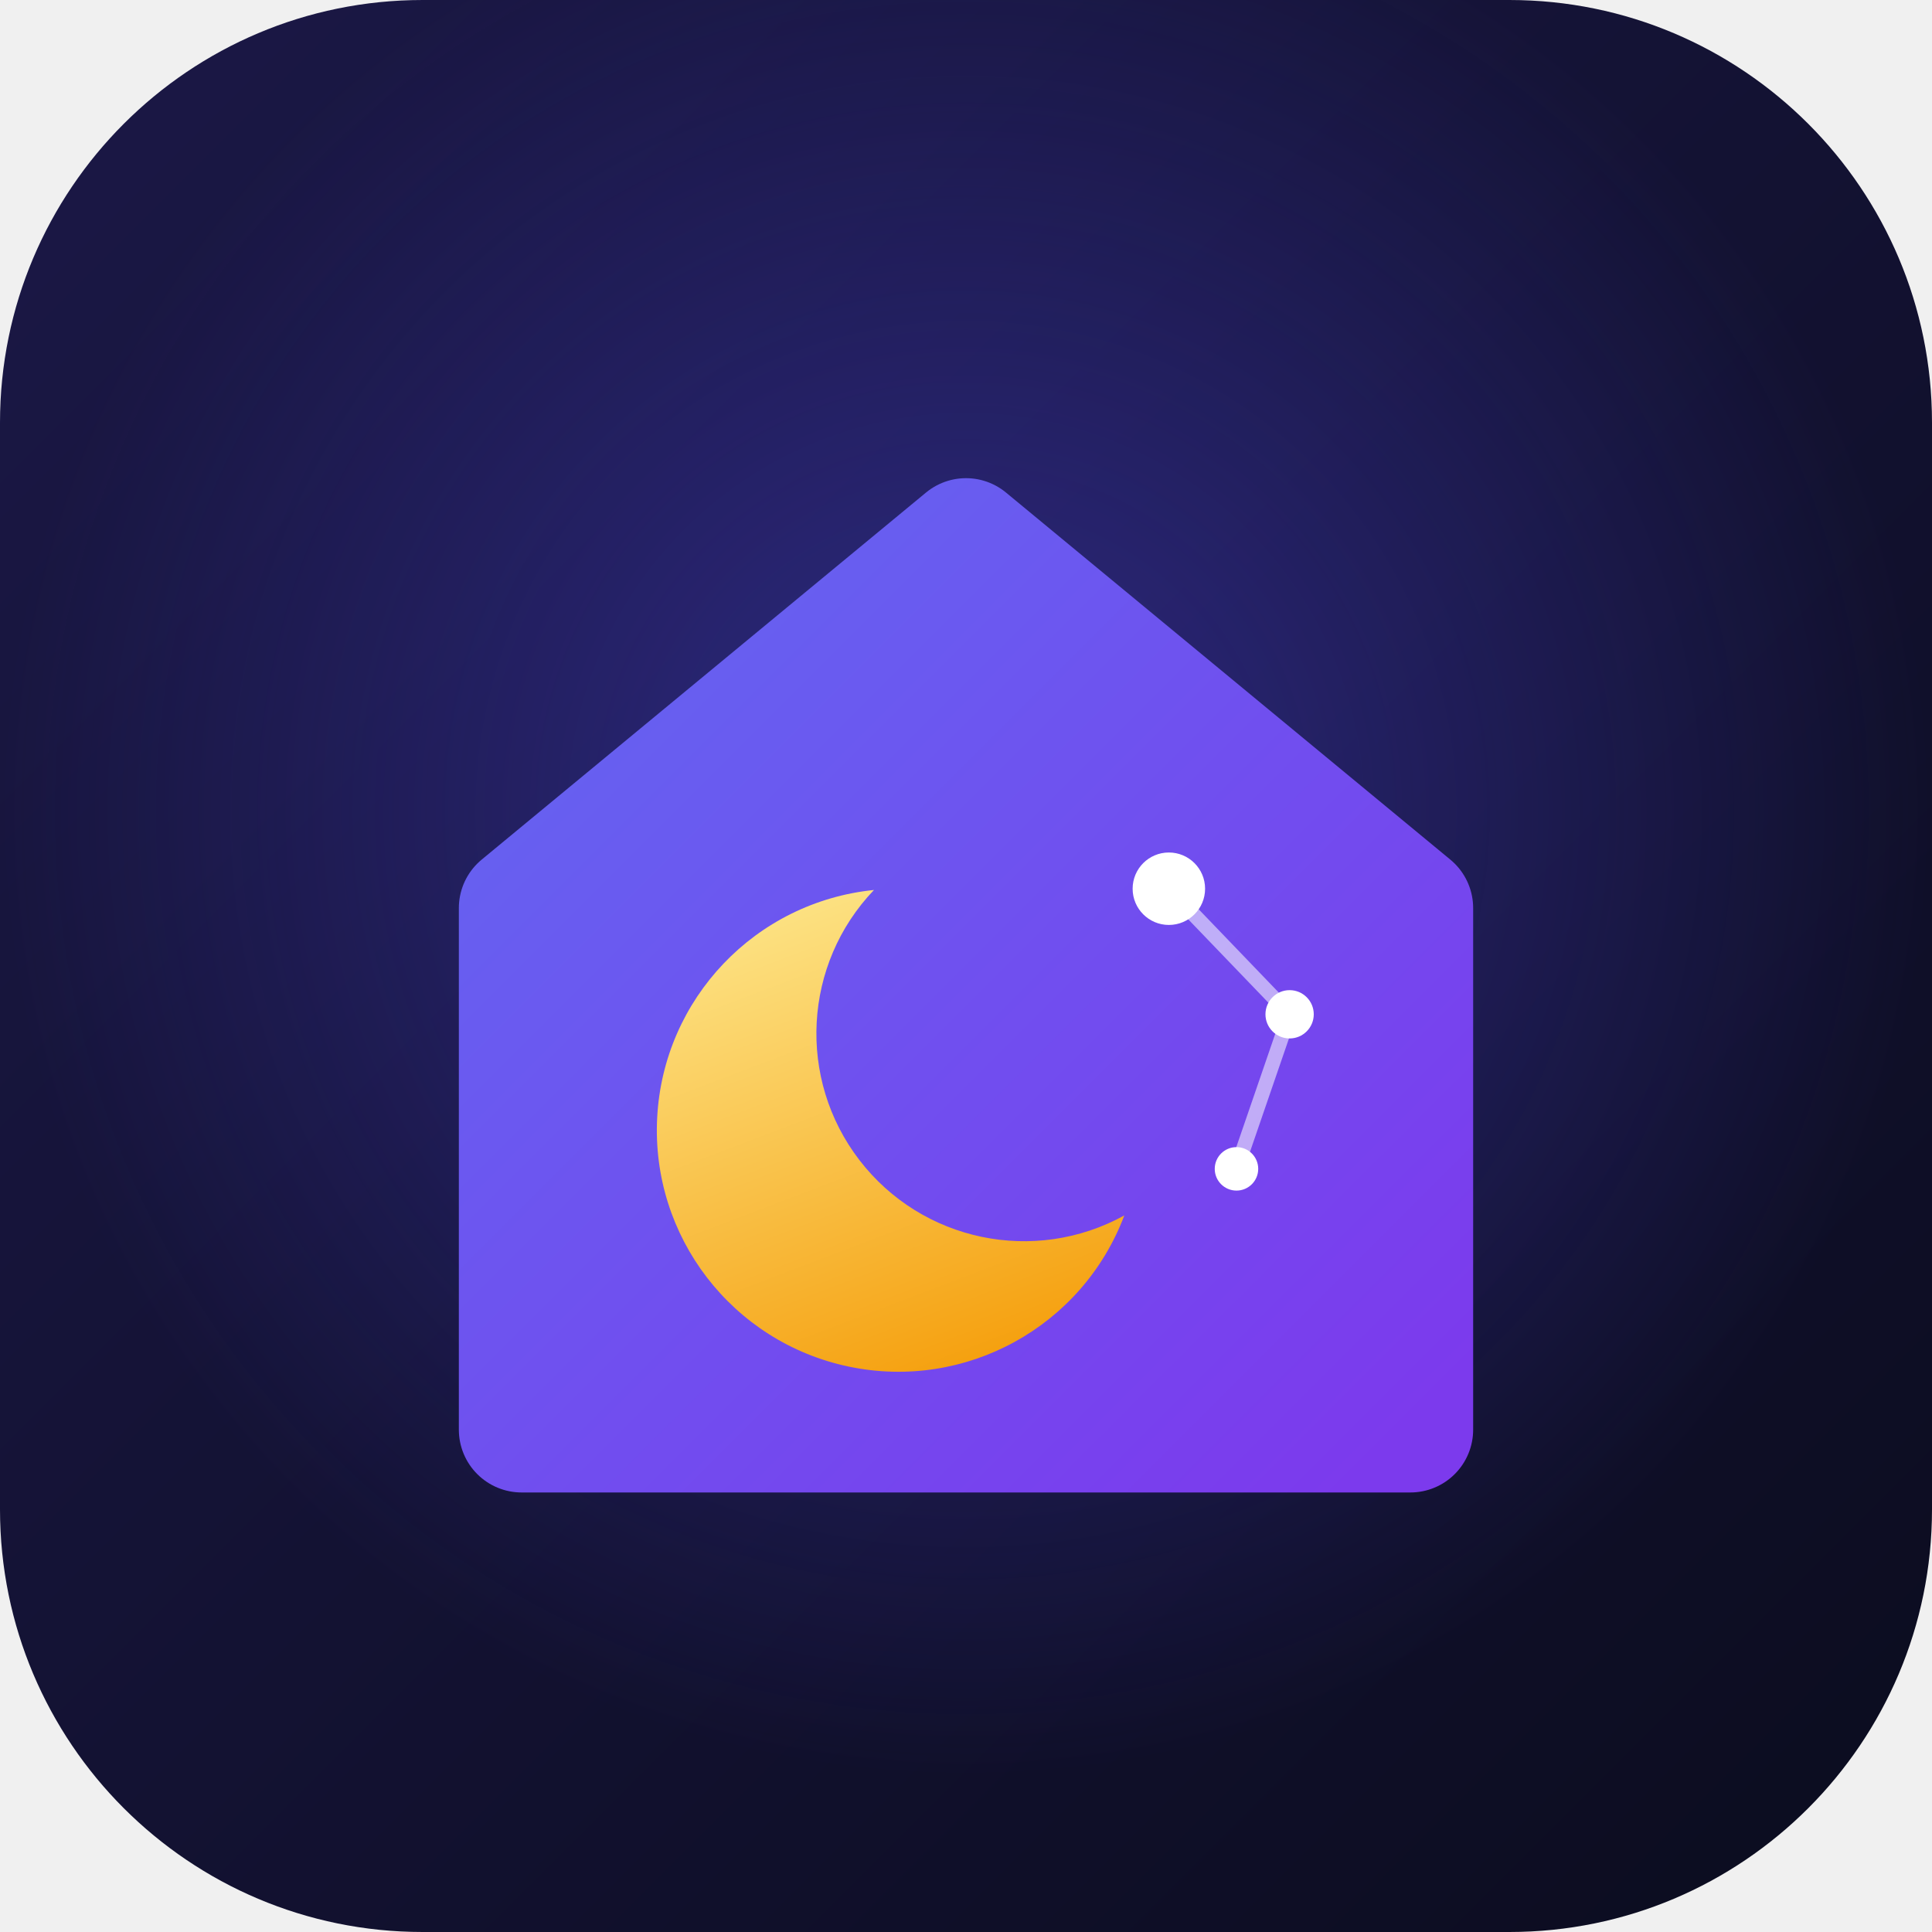
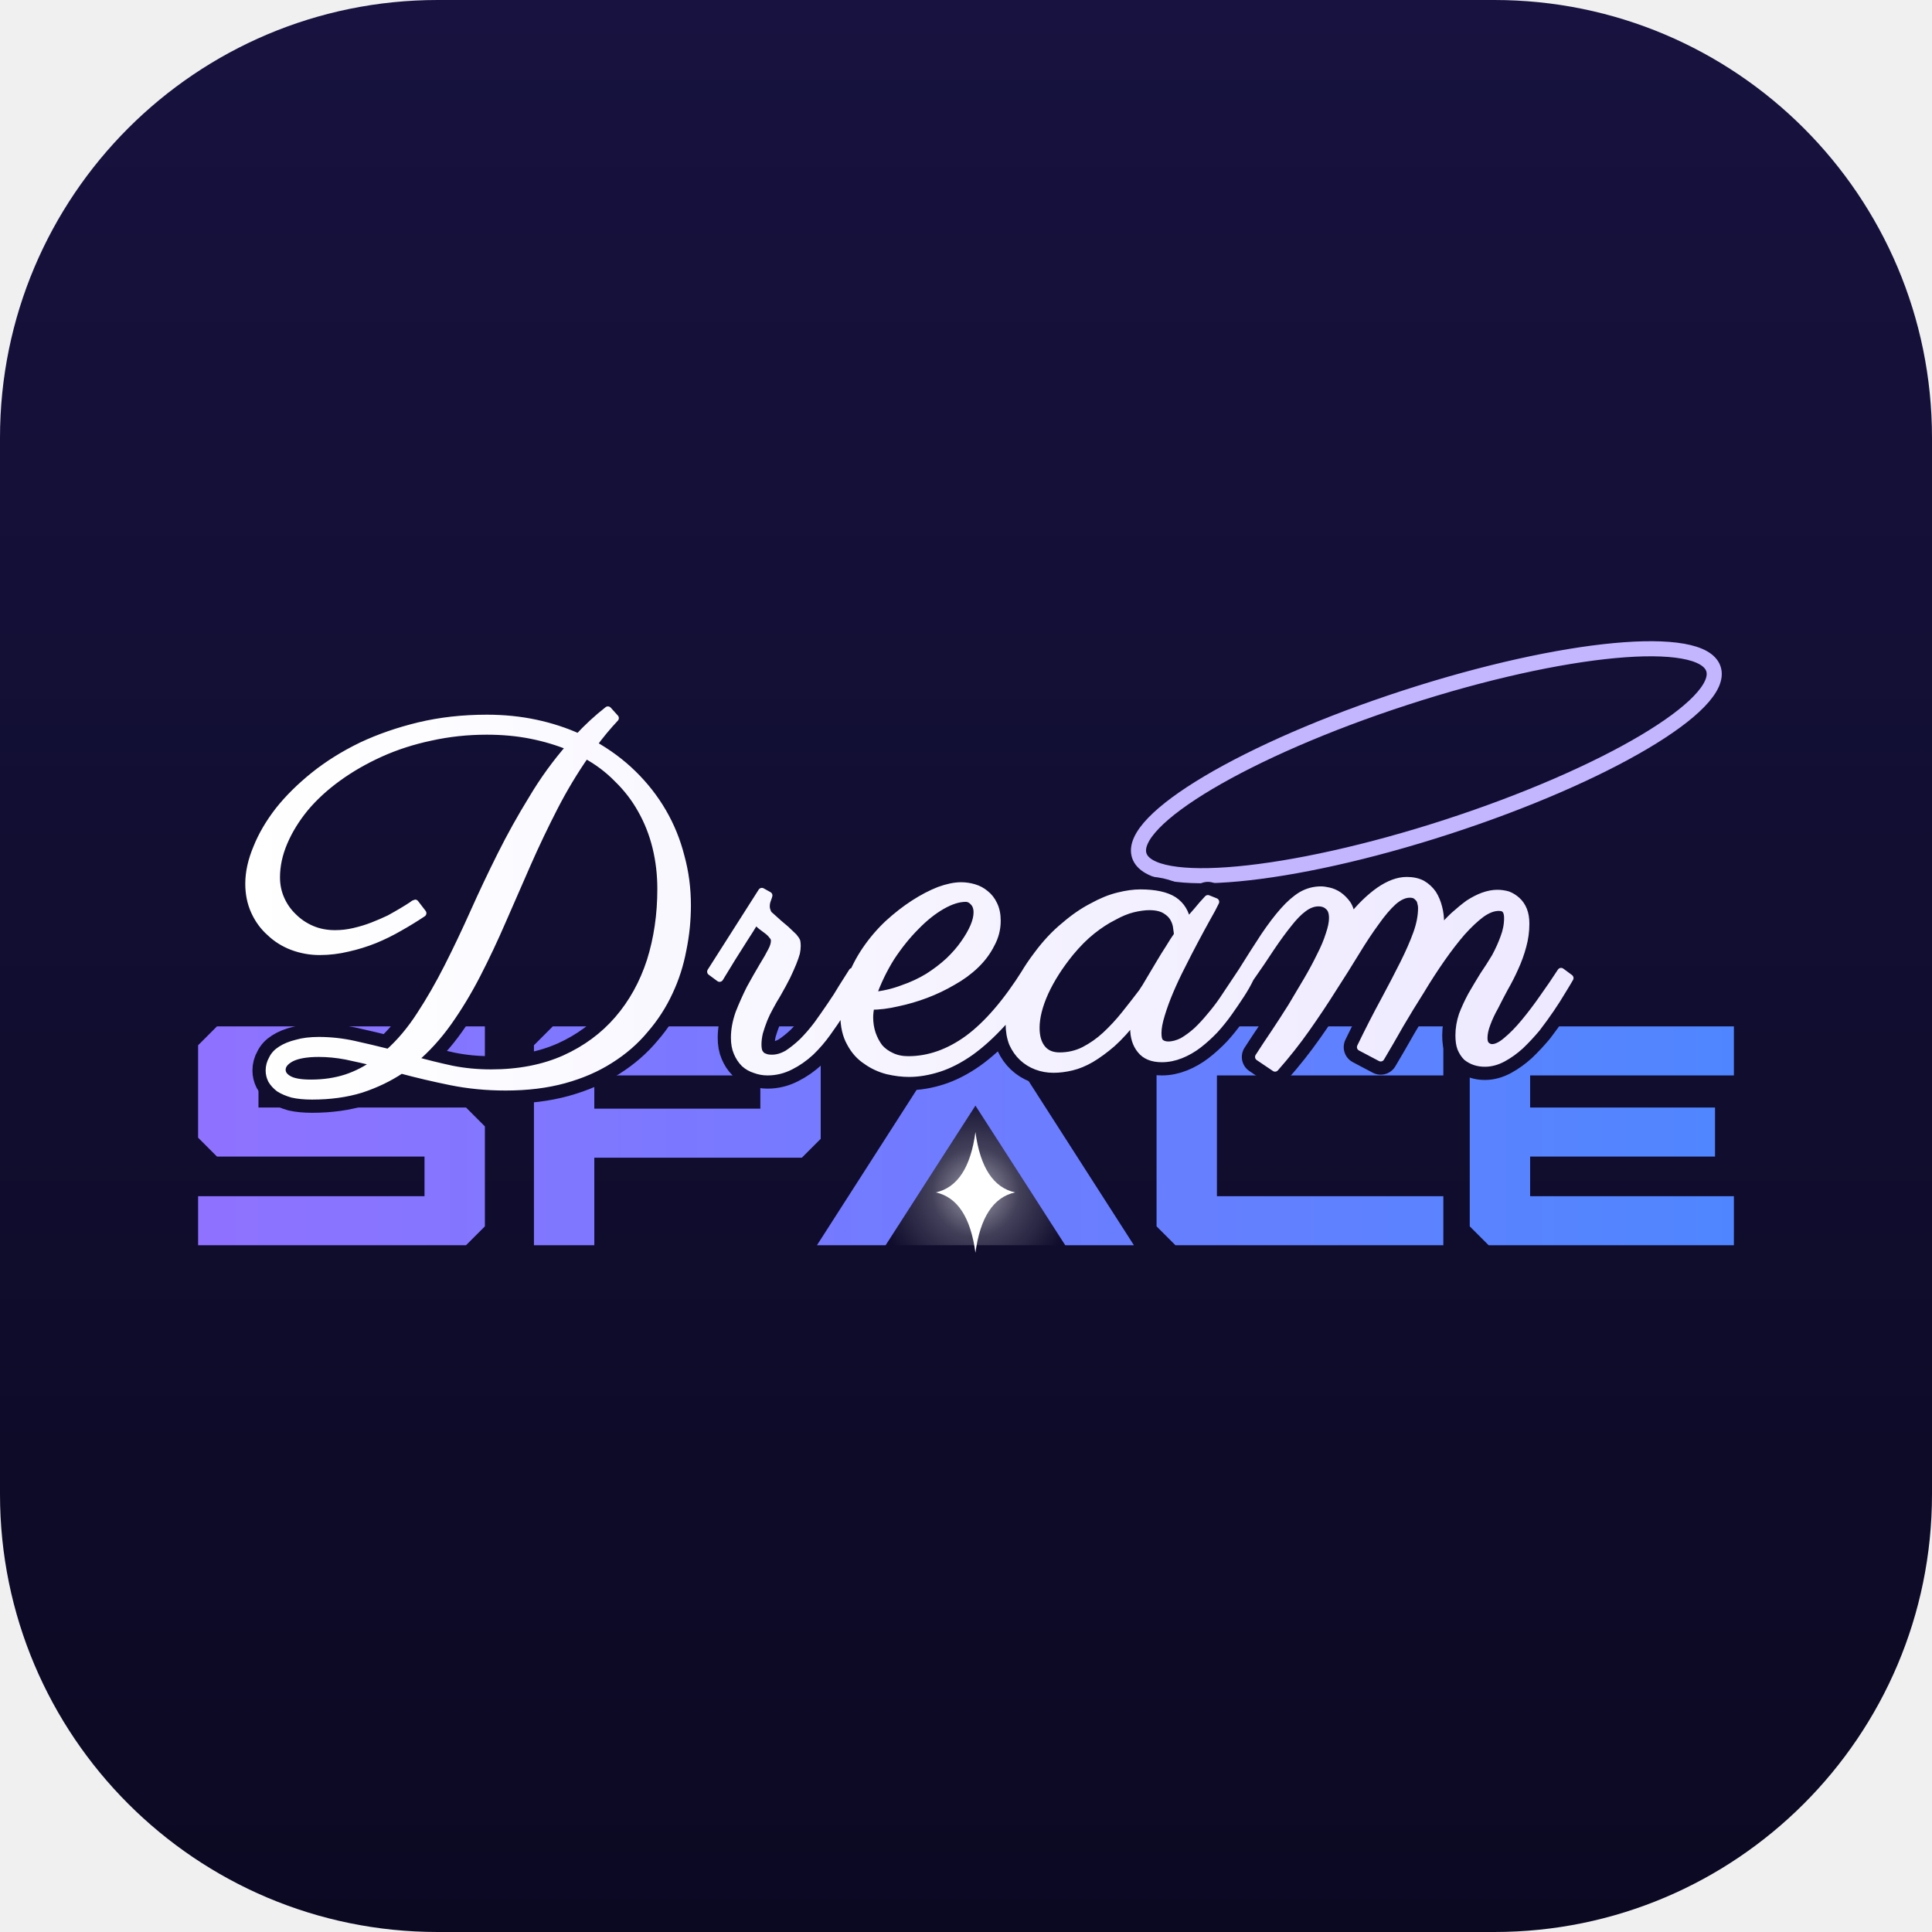
- <svg xmlns="http://www.w3.org/2000/svg" width="64" height="64" viewBox="0 0 64 64" fill="none">
+ <svg xmlns="http://www.w3.org/2000/svg" width="64" height="64" viewBox="0 0 512 512" fill="none">
  <defs>
-     <linearGradient id="bg" x1="0" y1="0" x2="64" y2="64" gradientUnits="userSpaceOnUse">
-       <stop offset="0" stop-color="#1B1847" />
-       <stop offset="1" stop-color="#0B0C1E" />
+     <linearGradient id="tile" x1="0" y1="0" x2="0" y2="512" gradientUnits="userSpaceOnUse">
+       <stop offset="0" stop-color="#17123F" />
+       <stop offset="1" stop-color="#0B0922" />
    </linearGradient>
-     <radialGradient id="glow" cx="32" cy="26.88" r="32" gradientUnits="userSpaceOnUse">
-       <stop offset="0" stop-color="#4F46E5" stop-opacity=".45" />
-       <stop offset="1" stop-color="#4F46E5" stop-opacity="0" />
-     </radialGradient>
  </defs>
-   <rect width="64" height="64" rx="14" fill="url(#bg)" />
-   <rect width="64" height="64" rx="14" fill="url(#glow)" />
-   <g transform="translate(11.52 12.16) scale(0.16)">
+   <rect width="512" height="512" rx="116" fill="url(#tile)" />
+   <g transform="translate(0 -18)">
    <defs>
-       <linearGradient id="aih" x1="36" y1="36" x2="220" y2="220" gradientUnits="userSpaceOnUse">
-         <stop offset="0" stop-color="#6366F1" />
-         <stop offset="1" stop-color="#7C3AED" />
+       <linearGradient id="ai-space" x1="52.5" y1="0" x2="459.5" y2="0" gradientUnits="userSpaceOnUse">
+         <stop offset="0" stop-color="#8F72FF" />
+         <stop offset="1" stop-color="#4F86FF" />
      </linearGradient>
-       <linearGradient id="aim" x1="90" y1="105" x2="130" y2="210" gradientUnits="userSpaceOnUse">
-         <stop offset="0" stop-color="#FDE68A" />
-         <stop offset="1" stop-color="#F59E0B" />
+       <linearGradient id="ai-dream" x1="64" y1="0" x2="416" y2="0" gradientUnits="userSpaceOnUse">
+         <stop offset="0" stop-color="#FFFFFF" />
+         <stop offset="1" stop-color="#EEE9FF" />
      </linearGradient>
+       <radialGradient id="ai-glow" cx="258.5" cy="334" r="26" gradientUnits="userSpaceOnUse">
+         <stop offset="0" stop-color="#FFFFFF" stop-opacity="0.6" />
+         <stop offset="0.45" stop-color="#FFFFFF" stop-opacity="0.21" />
+         <stop offset="1" stop-color="#FFFFFF" stop-opacity="0" />
+       </radialGradient>
+       <clipPath id="ai-counter">
+         <polygon points="258.5,311 234.7,348 282.3,348" />
+       </clipPath>
+       <mask id="ai-ko" maskUnits="userSpaceOnUse" x="0" y="0" width="512" height="512">
+         <rect width="512" height="512" fill="#fff" />
+         <path d="M161.1 206.2L163.0 208.3Q159.9 211.6 157.2 215.3L157.2 215.3Q163.1 218.6 167.7 223.1Q172.4 227.7 175.6 233.2Q178.8 238.7 180.4 245.0Q182.1 251.2 182.1 257.9L182.1 257.9Q182.1 263.9 180.9 269.7Q179.8 275.6 177.3 280.9Q174.8 286.3 170.9 290.8Q167.1 295.4 161.7 298.8Q156.4 302.2 149.5 304.1Q142.6 306.0 134.0 306.0L134.0 306.0Q126.4 306.0 119.5 304.6Q112.6 303.2 106.3 301.5L106.3 301.5Q101.5 304.7 95.7 306.6Q89.9 308.4 82.7 308.4L82.7 308.4Q79.7 308.4 77.5 307.9Q75.4 307.3 74.0 306.4Q72.7 305.4 72.0 304.2Q71.4 303.0 71.4 301.7L71.4 301.7Q71.4 300.1 72.2 298.7Q72.9 297.2 74.5 296.2Q76.2 295.1 78.7 294.5Q81.1 293.8 84.5 293.8L84.5 293.8Q89.1 293.8 93.7 294.8Q98.2 295.8 103.0 297.0L103.0 297.0Q107.6 292.9 111.4 287.0Q115.2 281.2 118.7 274.3Q122.2 267.4 125.6 259.8Q129.0 252.2 132.8 244.6Q136.6 237.0 141.1 229.7Q145.5 222.3 151.1 215.9L151.1 215.9Q146.3 213.9 140.8 212.8Q135.3 211.7 129.0 211.7L129.0 211.7Q121.3 211.7 114.1 213.3Q107.0 214.8 100.8 217.6Q94.6 220.4 89.5 224.1Q84.4 227.8 80.8 232.1Q77.2 236.5 75.2 241.2Q73.2 245.9 73.2 250.5L73.2 250.5Q73.2 253.6 74.4 256.3Q75.6 259.0 77.7 261.0Q79.8 263.1 82.6 264.3Q85.4 265.5 88.8 265.5L88.8 265.5Q91.4 265.5 93.9 264.9Q96.5 264.3 98.8 263.4Q101.1 262.5 103.2 261.5Q105.2 260.4 106.7 259.5Q108.2 258.6 109.1 258.0Q109.9 257.4 110.0 257.4L110.0 257.4L112.0 260.0Q109.0 262.0 105.8 263.8Q102.7 265.6 99.3 267.0Q95.8 268.4 92.2 269.2Q88.5 270.1 84.7 270.1L84.7 270.1Q81.0 270.1 77.5 268.8Q74.1 267.5 71.6 265.1Q69.0 262.8 67.5 259.5Q66 256.2 66 252.2L66 252.2Q66 247.7 68.1 242.7Q70.1 237.7 73.9 232.8Q77.7 228.0 83.3 223.5Q88.8 219.1 95.8 215.7Q102.8 212.4 111.1 210.4Q119.5 208.4 129.0 208.4L129.0 208.4Q135.8 208.4 141.9 209.7Q148.0 211.0 153.3 213.4L153.3 213.4Q156.9 209.5 161.1 206.2L161.1 206.2ZM175.2 253.6L175.2 253.6Q175.2 247.8 173.9 242.5Q172.6 237.2 170.0 232.6Q167.5 228.1 163.7 224.4Q160.0 220.6 155.2 218.0L155.2 218.0Q150.6 224.6 146.8 232.0Q143.0 239.4 139.7 246.9Q136.4 254.5 133.1 262.0Q129.9 269.4 126.4 276.2Q122.9 283.0 118.8 288.8Q114.7 294.6 109.6 298.9L109.6 298.9Q114.6 300.3 119.7 301.4Q124.7 302.4 130.1 302.4L130.1 302.4Q141.2 302.4 149.7 298.6Q158.1 294.8 163.8 288.2Q169.5 281.6 172.4 272.7Q175.2 263.8 175.2 253.6ZM82.4 305.1L82.4 305.1Q87.5 305.1 91.8 303.7Q96.0 302.3 99.7 299.6L99.7 299.6Q95.5 298.6 91.7 297.8Q88.0 297.1 84.5 297.1L84.5 297.1Q79.6 297.1 77.1 298.4Q74.7 299.7 74.7 301.5L74.7 301.5Q74.7 303.0 76.4 304.0Q78.2 305.1 82.4 305.1ZM225.9 275.5L228.2 277.2Q227.3 278.6 226.0 281.0Q224.7 283.4 223.0 286.1Q221.3 288.8 219.2 291.7Q217.2 294.5 214.8 296.8Q212.3 299.1 209.5 300.5Q206.6 302.0 203.4 302.0L203.4 302.0Q201.7 302.0 200.1 301.4Q198.5 300.9 197.3 299.8Q196.1 298.6 195.4 296.9Q194.7 295.3 194.7 293.0L194.7 293.0Q194.7 289.9 195.9 286.5Q197.2 283.2 198.8 280.0Q200.5 276.9 202.1 274.2Q203.7 271.6 204.5 270.0L204.5 270.0Q205.3 268.5 205.3 267.3L205.3 267.3Q205.3 266.5 204.7 265.9Q204.2 265.2 203.4 264.6Q202.6 264.0 201.8 263.4Q200.9 262.7 200.3 261.8L200.3 261.8Q198.8 264.3 197.1 266.9L197.1 266.9Q195.7 269.1 194.0 271.8Q192.3 274.6 190.7 277.2L190.7 277.2L188.4 275.5L201.9 254.3L203.7 255.3Q203.6 255.7 203.3 256.5Q203.0 257.3 203.0 258.2L203.0 258.2Q203.0 258.9 203.3 259.6Q203.5 260.3 204.2 260.8L204.2 260.8Q206.7 263.1 208.2 264.3Q209.6 265.6 210.3 266.3Q210.9 267.0 211.1 267.5Q211.2 268.0 211.2 268.7L211.2 268.7Q211.2 269.5 211.0 270.5Q210.7 271.6 210.1 273.1Q209.5 274.6 208.5 276.7Q207.5 278.7 205.9 281.5L205.9 281.5Q204.9 283.1 204.0 284.8Q203.1 286.4 202.4 288.1Q201.7 289.9 201.2 291.6Q200.8 293.3 200.8 294.8L200.8 294.8Q200.8 296.0 201.1 296.8Q201.5 297.5 202.0 297.9Q202.6 298.2 203.3 298.4Q203.9 298.5 204.6 298.5L204.6 298.5Q206.6 298.5 208.7 297.3Q210.7 296.0 212.7 294.1Q214.7 292.1 216.6 289.6Q218.4 287.1 220.1 284.6Q221.9 282.0 223.3 279.6Q224.8 277.2 225.9 275.5L225.9 275.5ZM230.7 284.6L230.7 284.6Q230.6 285.4 230.5 286.1Q230.4 286.9 230.4 287.6L230.4 287.6Q230.4 289.9 231.1 292.0Q231.8 294.0 233.0 295.6Q234.3 297.1 236.3 298.0Q238.2 298.9 240.7 298.9L240.7 298.9Q248.9 298.9 256.6 293.3Q264.3 287.6 271.9 275.5L271.9 275.5L274.1 277.4Q269.9 284.3 265.6 289.1Q261.3 293.8 257.1 296.8Q252.8 299.8 248.7 301.1Q244.6 302.4 240.9 302.4L240.9 302.4Q238.2 302.4 235.2 301.7Q232.1 300.9 229.6 299.1Q227.0 297.4 225.4 294.4Q223.7 291.4 223.7 287.0L223.7 287.0Q223.7 282.3 225.3 277.9Q226.9 273.5 229.5 269.7Q232.1 265.9 235.4 262.8Q238.8 259.7 242.2 257.5Q245.6 255.3 248.9 254.0Q252.2 252.8 254.7 252.8L254.7 252.8Q256.4 252.8 258.1 253.3Q259.8 253.8 261.1 254.9Q262.5 256.0 263.3 257.7Q264.2 259.5 264.2 262.0L264.2 262.0Q264.2 265.3 262.6 268.2Q261.1 271.2 258.5 273.7Q255.9 276.2 252.5 278.1Q249.1 280.1 245.4 281.5Q241.7 282.9 237.9 283.7Q234.1 284.6 230.7 284.6ZM231.2 281.9L231.2 281.9Q235.4 281.5 239.1 280.1Q242.9 278.8 246.0 276.9Q249.0 275.0 251.5 272.7Q253.9 270.4 255.5 268.1Q257.2 265.7 258.1 263.6Q259.0 261.5 259.0 259.8L259.0 259.8Q259.0 258.0 258.0 257.0Q257.1 256.0 255.9 256.0L255.9 256.0Q253.1 256.0 249.6 258.0Q246.1 260.0 242.7 263.5Q239.2 267.0 236.1 271.7Q233.1 276.5 231.2 281.9ZM320.1 256.2L322.1 257.0Q321.3 258.7 319.8 261.3Q318.3 264.0 316.6 267.2Q314.9 270.4 313.2 273.8Q311.4 277.3 310.0 280.6Q308.6 283.9 307.7 286.9Q306.8 289.8 306.8 291.8L306.8 291.8Q306.8 293.8 307.6 294.4Q308.4 295.0 309.6 295.0L309.6 295.0Q311.4 295.0 313.4 294.0Q315.3 292.9 317.2 291.2Q319.0 289.5 320.8 287.3Q322.6 285.2 324.1 283.0Q325.6 280.8 326.9 278.8Q328.2 276.9 329.1 275.5L329.1 275.5L331.3 277.2Q330.3 279.3 328.8 281.6Q327.3 283.9 325.6 286.3Q323.9 288.7 321.9 290.9Q319.8 293.1 317.6 294.8Q315.4 296.5 312.9 297.5Q310.4 298.5 307.9 298.5L307.9 298.5Q304.1 298.5 302.3 296.2Q300.5 294.0 300.5 290.4L300.5 290.4Q300.5 290.1 300.6 289.3Q300.6 288.4 300.7 287.9L300.7 287.9Q297.6 291.9 294.7 294.5Q291.8 297.0 289.1 298.6Q286.5 300.1 284.0 300.7Q281.5 301.3 279.2 301.3L279.2 301.3Q276.8 301.3 274.7 300.5Q272.6 299.7 271.0 298.2Q269.4 296.7 268.4 294.5Q267.5 292.2 267.5 289.3L267.5 289.3Q267.5 285.7 269.1 281.1Q270.8 276.5 274.9 271.1L274.9 271.1Q278.3 266.5 282.1 263.4Q285.8 260.2 289.5 258.3Q293.1 256.3 296.4 255.5Q299.6 254.7 302.2 254.7L302.2 254.7Q308.0 254.7 311.0 256.6Q314.0 258.6 314.6 262.5L314.6 262.5Q315.9 261.0 317.3 259.4Q318.6 257.8 320.1 256.2L320.1 256.2ZM302.7 281.0L302.7 281.0Q303.6 279.7 304.8 277.6Q306.0 275.6 307.3 273.4Q308.6 271.2 309.9 269.2Q311.1 267.2 312.1 265.8L312.1 265.8Q312.1 265.2 311.9 264.0Q311.8 262.7 311.1 261.4Q310.4 260.1 308.9 259.2Q307.3 258.2 304.6 258.2L304.6 258.2Q302.7 258.2 300.2 258.8Q297.8 259.4 295.1 260.9Q292.3 262.3 289.4 264.6Q286.5 266.9 283.6 270.4L283.6 270.4Q279.3 275.7 276.9 280.9Q274.5 286.2 274.5 290.4L274.5 290.4Q274.5 294.0 276.2 296.0Q277.8 297.9 280.8 297.9L280.8 297.9Q284.3 297.9 287.3 296.4Q290.4 294.8 293.0 292.4Q295.7 289.9 298.1 286.9Q300.5 283.9 302.7 281.0ZM381.5 264.7L381.5 264.7Q383.4 262.5 385.3 260.7Q387.3 258.9 389.2 257.5Q391.2 256.2 393.1 255.5Q395.1 254.8 396.8 254.8L396.8 254.8Q398.2 254.8 399.6 255.2Q400.9 255.7 402.0 256.7Q403.1 257.7 403.7 259.2Q404.3 260.7 404.3 262.8L404.3 262.8Q404.3 265.8 403.5 268.7Q402.7 271.7 401.4 274.5Q400.2 277.2 398.7 279.8Q397.3 282.4 396.1 284.8Q394.8 287.1 394.0 289.3Q393.2 291.4 393.2 293.1L393.2 293.1Q393.2 294.5 393.9 295.1Q394.6 295.7 395.4 295.7L395.4 295.7Q397.1 295.7 399.3 293.8Q401.6 291.9 404.0 289.0Q406.5 286.0 409.0 282.4Q411.5 278.9 413.7 275.5L413.7 275.5L416.0 277.2Q415.2 278.6 413.9 280.7Q412.6 282.9 410.9 285.4Q409.2 287.9 407.2 290.5Q405.1 293.0 402.9 295.1Q400.7 297.1 398.3 298.4Q395.9 299.7 393.5 299.7L393.5 299.7Q392.1 299.7 390.9 299.3Q389.7 298.9 388.7 298.1Q387.8 297.2 387.2 295.8Q386.7 294.5 386.7 292.4L386.7 292.4Q386.7 289.7 387.6 287.0Q388.6 284.4 390.0 281.8Q391.5 279.2 393.1 276.6Q394.8 274.1 396.3 271.6Q397.7 269.0 398.6 266.5Q399.6 263.9 399.6 261.3L399.6 261.3Q399.6 259.9 399.1 259.2Q398.6 258.4 397.2 258.4L397.2 258.4Q395.0 258.4 392.5 260.2Q390.1 262.0 387.4 265.0Q384.8 268.0 382.0 272.0Q379.2 276.0 376.5 280.5Q373.7 284.9 371.0 289.5Q368.4 294.1 365.9 298.3L365.9 298.3L360.6 295.5Q363.9 288.7 366.9 283.2Q369.8 277.8 372.0 273.4Q374.2 269.0 375.5 265.4Q376.8 261.8 376.8 258.6L376.8 258.6Q376.8 257.9 376.6 257.3Q376.5 256.6 376.1 256.1Q375.7 255.6 375.1 255.2Q374.5 254.9 373.6 254.9L373.6 254.9Q371.5 254.9 369.2 256.9Q367.0 258.9 364.6 262.3Q362.1 265.7 359.3 270.3Q356.5 274.9 353.2 280.0Q350.0 285.1 346.2 290.5Q342.4 295.9 337.9 301.0L337.9 301.0L333.6 298.1Q335.6 295.0 337.9 291.6Q340.1 288.3 342.3 284.8Q344.4 281.3 346.4 277.9Q348.4 274.5 349.9 271.4Q351.5 268.3 352.3 265.7Q353.2 263.1 353.2 261.3L353.2 261.3Q353.2 259.1 352.1 258.2Q351.1 257.2 349.4 257.2L349.4 257.2Q347.4 257.2 345.4 258.7Q343.5 260.1 341.4 262.8Q339.3 265.4 336.8 269.1Q334.4 272.8 331.3 277.2L331.3 277.2L329.1 275.5Q332.4 270.2 335.1 266.1Q337.8 262.1 340.2 259.4Q342.6 256.7 344.9 255.3Q347.3 253.9 350.1 253.9L350.1 253.9Q350.9 253.9 352.2 254.2Q353.5 254.5 354.7 255.3Q356.0 256.2 357.0 257.6Q358.0 259.1 358.1 261.3L358.1 261.3Q361.7 256.8 365.5 254.1Q369.4 251.4 372.8 251.4L372.8 251.4Q375.2 251.4 376.9 252.3Q378.6 253.3 379.7 254.9Q380.7 256.5 381.2 258.5Q381.7 260.4 381.7 262.5L381.7 262.5Q381.7 263.0 381.6 263.5Q381.6 264.1 381.5 264.7Z" fill="#000" stroke="#000" stroke-linejoin="round" stroke-width="9" />
+       </mask>
    </defs>
-     <g opacity="1">
-       <path d="M128 36 L220 112 L220 220 L36 220 L36 112 Z" fill="url(#aih)" stroke="url(#aih)" stroke-width="26" stroke-linejoin="round" />
+     <g mask="url(#ai-ko)">
+       <path d="M52.5 295L57.5 290L128.5 290L128.5 303L68.5 303L68.5 311.5L123.5 311.5L128.5 316.5L128.5 343L123.5 348L52.5 348L52.5 335L112.5 335L112.5 324.5L57.5 324.5L52.5 319.5ZM141.5 295L146.5 290L212.5 290L217.5 295L217.5 319.8L212.5 324.8L157.5 324.8L157.5 348L141.5 348ZM157.5 303L157.5 311.8L201.5 311.8L201.5 303ZM253.7 290L263.3 290L300.5 348L282.3 348L258.5 311L234.7 348L216.5 348ZM306.5 295L311.5 290L382.5 290L382.5 303L322.5 303L322.5 335L382.5 335L382.5 348L311.5 348L306.5 343ZM389.5 295L394.5 290L459.5 290L459.5 303L405.5 303L405.5 311.5L454.5 311.5L454.5 324.5L405.5 324.5L405.5 335L459.5 335L459.5 348L394.5 348L389.5 343Z" fill="url(#ai-space)" fill-rule="evenodd" />
+       <circle cx="258.5" cy="334" r="26" clip-path="url(#ai-counter)" fill="url(#ai-glow)" />
+       <path d="M258.5 318Q260.4 332.1 269 334Q260.4 335.9 258.5 350Q256.6 335.9 248 334Q256.6 332.1 258.5 318Z" fill="#FFFFFF" />
+       <ellipse cx="378" cy="220" rx="80" ry="18" fill="none" stroke="#C3B6FF" stroke-width="4" transform="rotate(-18 378 220)" />
    </g>
-     <g opacity="1">
-       <path d="M108.95 108.26 A50 50 0 1 0 160.78 175.64 A43 43 0 0 1 108.95 108.26 Z" fill="url(#aim)" />
-     </g>
-     <g opacity="1">
-       <path d="M170 108 L195 134 L184 166" fill="none" stroke="#FFFFFF" stroke-opacity=".55" stroke-width="3" stroke-linecap="round" />
-       <circle cx="170" cy="108" r="7.5" fill="#FFFFFF" />
-       <circle cx="195" cy="134" r="5" fill="#FFFFFF" />
-       <circle cx="184" cy="166" r="4.5" fill="#FFFFFF" />
-     </g>
+     <path d="M161.1 206.2L163.0 208.3Q159.9 211.6 157.2 215.3L157.2 215.3Q163.1 218.6 167.7 223.1Q172.4 227.7 175.6 233.2Q178.8 238.7 180.4 245.0Q182.1 251.2 182.1 257.9L182.1 257.9Q182.1 263.9 180.9 269.7Q179.8 275.6 177.3 280.9Q174.8 286.3 170.9 290.8Q167.1 295.4 161.7 298.8Q156.4 302.2 149.5 304.1Q142.6 306.0 134.0 306.0L134.0 306.0Q126.4 306.0 119.5 304.6Q112.6 303.2 106.3 301.5L106.3 301.5Q101.5 304.7 95.7 306.6Q89.9 308.4 82.7 308.4L82.7 308.4Q79.7 308.4 77.5 307.9Q75.4 307.3 74.0 306.4Q72.7 305.4 72.0 304.2Q71.4 303.0 71.4 301.7L71.4 301.7Q71.4 300.1 72.2 298.7Q72.9 297.2 74.5 296.2Q76.2 295.1 78.7 294.5Q81.1 293.8 84.5 293.8L84.5 293.8Q89.1 293.8 93.7 294.8Q98.2 295.8 103.0 297.0L103.0 297.0Q107.6 292.9 111.4 287.0Q115.2 281.2 118.7 274.3Q122.2 267.4 125.6 259.8Q129.0 252.2 132.8 244.6Q136.6 237.0 141.1 229.7Q145.5 222.3 151.1 215.9L151.1 215.9Q146.3 213.9 140.8 212.8Q135.3 211.7 129.0 211.7L129.0 211.7Q121.3 211.7 114.1 213.3Q107.0 214.8 100.8 217.6Q94.6 220.4 89.5 224.1Q84.4 227.8 80.8 232.1Q77.2 236.5 75.2 241.2Q73.2 245.9 73.2 250.5L73.2 250.5Q73.2 253.6 74.4 256.3Q75.6 259.0 77.7 261.0Q79.8 263.1 82.6 264.3Q85.4 265.5 88.8 265.5L88.8 265.5Q91.4 265.5 93.9 264.9Q96.5 264.3 98.8 263.4Q101.1 262.5 103.2 261.5Q105.2 260.4 106.7 259.5Q108.2 258.6 109.1 258.0Q109.9 257.4 110.0 257.4L110.0 257.4L112.0 260.0Q109.0 262.0 105.8 263.8Q102.7 265.6 99.3 267.0Q95.8 268.4 92.2 269.2Q88.5 270.1 84.7 270.1L84.7 270.1Q81.0 270.1 77.5 268.8Q74.1 267.5 71.6 265.1Q69.0 262.8 67.5 259.5Q66 256.2 66 252.2L66 252.2Q66 247.7 68.1 242.7Q70.1 237.7 73.9 232.8Q77.7 228.0 83.3 223.5Q88.8 219.1 95.8 215.7Q102.8 212.4 111.1 210.4Q119.5 208.4 129.0 208.4L129.0 208.4Q135.8 208.4 141.9 209.7Q148.0 211.0 153.3 213.4L153.3 213.4Q156.9 209.5 161.1 206.2L161.1 206.2ZM175.2 253.6L175.2 253.6Q175.2 247.8 173.9 242.5Q172.6 237.2 170.0 232.6Q167.5 228.1 163.7 224.4Q160.0 220.6 155.2 218.0L155.2 218.0Q150.6 224.6 146.8 232.0Q143.0 239.4 139.7 246.9Q136.4 254.5 133.1 262.0Q129.9 269.4 126.4 276.2Q122.9 283.0 118.8 288.8Q114.7 294.6 109.6 298.9L109.6 298.9Q114.6 300.3 119.7 301.4Q124.7 302.4 130.1 302.4L130.1 302.4Q141.2 302.4 149.7 298.6Q158.1 294.8 163.8 288.2Q169.5 281.6 172.4 272.7Q175.2 263.8 175.2 253.6ZM82.4 305.1L82.4 305.1Q87.5 305.1 91.8 303.7Q96.0 302.3 99.7 299.6L99.7 299.6Q95.5 298.6 91.7 297.8Q88.0 297.1 84.5 297.1L84.5 297.1Q79.6 297.1 77.1 298.4Q74.7 299.7 74.7 301.5L74.7 301.5Q74.7 303.0 76.4 304.0Q78.2 305.1 82.4 305.1ZM225.9 275.5L228.2 277.2Q227.3 278.6 226.0 281.0Q224.7 283.4 223.0 286.1Q221.3 288.8 219.2 291.7Q217.2 294.5 214.8 296.8Q212.3 299.1 209.5 300.5Q206.6 302.0 203.4 302.0L203.4 302.0Q201.7 302.0 200.1 301.4Q198.5 300.9 197.3 299.8Q196.1 298.6 195.4 296.9Q194.7 295.3 194.7 293.0L194.7 293.0Q194.7 289.9 195.9 286.5Q197.2 283.2 198.8 280.0Q200.5 276.9 202.1 274.2Q203.7 271.6 204.5 270.0L204.5 270.0Q205.3 268.5 205.3 267.3L205.3 267.3Q205.3 266.5 204.7 265.9Q204.2 265.2 203.4 264.6Q202.6 264.0 201.8 263.4Q200.9 262.7 200.3 261.8L200.3 261.8Q198.8 264.3 197.1 266.9L197.1 266.9Q195.7 269.1 194.0 271.8Q192.3 274.6 190.7 277.2L190.7 277.2L188.4 275.5L201.9 254.3L203.7 255.3Q203.6 255.7 203.3 256.5Q203.0 257.3 203.0 258.2L203.0 258.2Q203.0 258.9 203.3 259.6Q203.5 260.3 204.2 260.8L204.2 260.8Q206.7 263.1 208.2 264.3Q209.6 265.6 210.3 266.3Q210.9 267.0 211.1 267.5Q211.2 268.0 211.2 268.7L211.2 268.7Q211.2 269.5 211.0 270.5Q210.7 271.6 210.1 273.1Q209.5 274.6 208.5 276.7Q207.5 278.7 205.9 281.5L205.9 281.5Q204.9 283.1 204.0 284.8Q203.1 286.4 202.4 288.1Q201.7 289.9 201.2 291.6Q200.8 293.3 200.8 294.8L200.8 294.8Q200.8 296.0 201.1 296.8Q201.5 297.5 202.0 297.9Q202.6 298.2 203.3 298.4Q203.9 298.5 204.6 298.5L204.6 298.5Q206.6 298.5 208.7 297.3Q210.7 296.0 212.7 294.1Q214.7 292.1 216.6 289.6Q218.4 287.1 220.1 284.6Q221.9 282.0 223.3 279.6Q224.8 277.2 225.9 275.5L225.9 275.5ZM230.7 284.6L230.7 284.6Q230.6 285.4 230.5 286.1Q230.4 286.9 230.4 287.6L230.4 287.6Q230.4 289.9 231.1 292.0Q231.8 294.0 233.0 295.6Q234.3 297.1 236.3 298.0Q238.2 298.9 240.7 298.9L240.7 298.9Q248.9 298.9 256.6 293.3Q264.3 287.6 271.9 275.5L271.9 275.5L274.1 277.4Q269.9 284.3 265.6 289.1Q261.3 293.8 257.1 296.8Q252.8 299.8 248.7 301.1Q244.6 302.4 240.9 302.4L240.9 302.4Q238.2 302.4 235.2 301.7Q232.1 300.9 229.6 299.1Q227.0 297.4 225.4 294.4Q223.7 291.4 223.7 287.0L223.7 287.0Q223.7 282.3 225.3 277.9Q226.9 273.5 229.5 269.7Q232.1 265.9 235.4 262.8Q238.8 259.7 242.2 257.5Q245.6 255.3 248.9 254.0Q252.2 252.8 254.7 252.8L254.7 252.8Q256.4 252.8 258.1 253.3Q259.8 253.8 261.1 254.9Q262.5 256.0 263.3 257.7Q264.2 259.5 264.2 262.0L264.2 262.0Q264.2 265.3 262.6 268.2Q261.1 271.2 258.5 273.7Q255.9 276.2 252.5 278.1Q249.1 280.1 245.4 281.5Q241.7 282.9 237.9 283.7Q234.1 284.6 230.7 284.6ZM231.2 281.9L231.2 281.9Q235.4 281.5 239.1 280.1Q242.9 278.8 246.0 276.9Q249.0 275.0 251.5 272.7Q253.9 270.4 255.5 268.1Q257.2 265.7 258.1 263.6Q259.0 261.5 259.0 259.8L259.0 259.8Q259.0 258.0 258.0 257.0Q257.1 256.0 255.9 256.0L255.9 256.0Q253.1 256.0 249.6 258.0Q246.1 260.0 242.7 263.5Q239.2 267.0 236.1 271.7Q233.1 276.5 231.2 281.9ZM320.1 256.2L322.1 257.0Q321.3 258.7 319.8 261.3Q318.3 264.0 316.6 267.2Q314.9 270.4 313.2 273.8Q311.4 277.3 310.0 280.6Q308.6 283.9 307.7 286.9Q306.8 289.8 306.8 291.8L306.8 291.8Q306.8 293.8 307.6 294.4Q308.4 295.0 309.6 295.0L309.6 295.0Q311.4 295.0 313.4 294.0Q315.3 292.9 317.2 291.2Q319.0 289.5 320.8 287.3Q322.6 285.2 324.1 283.0Q325.6 280.8 326.9 278.8Q328.2 276.9 329.1 275.5L329.1 275.5L331.3 277.2Q330.3 279.3 328.8 281.6Q327.3 283.9 325.6 286.3Q323.9 288.7 321.9 290.9Q319.8 293.1 317.6 294.8Q315.4 296.5 312.9 297.5Q310.4 298.5 307.9 298.5L307.9 298.5Q304.1 298.5 302.3 296.2Q300.5 294.0 300.5 290.4L300.5 290.4Q300.5 290.1 300.6 289.3Q300.6 288.4 300.7 287.9L300.7 287.9Q297.6 291.9 294.7 294.5Q291.8 297.0 289.1 298.6Q286.5 300.1 284.0 300.7Q281.5 301.3 279.2 301.3L279.2 301.3Q276.8 301.3 274.7 300.5Q272.6 299.7 271.0 298.2Q269.4 296.7 268.4 294.5Q267.5 292.2 267.5 289.3L267.5 289.3Q267.5 285.7 269.1 281.1Q270.8 276.5 274.9 271.1L274.9 271.1Q278.3 266.5 282.1 263.4Q285.8 260.2 289.5 258.3Q293.1 256.3 296.4 255.5Q299.6 254.7 302.2 254.7L302.2 254.7Q308.0 254.7 311.0 256.6Q314.0 258.6 314.6 262.5L314.6 262.5Q315.9 261.0 317.3 259.4Q318.6 257.8 320.1 256.2L320.1 256.2ZM302.7 281.0L302.7 281.0Q303.6 279.7 304.8 277.6Q306.0 275.6 307.3 273.4Q308.6 271.2 309.9 269.2Q311.1 267.2 312.1 265.8L312.1 265.8Q312.1 265.2 311.9 264.0Q311.8 262.7 311.1 261.4Q310.4 260.1 308.9 259.2Q307.3 258.2 304.6 258.2L304.6 258.2Q302.7 258.2 300.2 258.8Q297.8 259.4 295.1 260.9Q292.3 262.3 289.4 264.6Q286.5 266.9 283.6 270.4L283.6 270.4Q279.3 275.7 276.9 280.9Q274.5 286.2 274.5 290.4L274.5 290.4Q274.5 294.0 276.2 296.0Q277.8 297.9 280.8 297.9L280.8 297.9Q284.3 297.9 287.3 296.4Q290.4 294.8 293.0 292.4Q295.7 289.9 298.1 286.9Q300.5 283.9 302.7 281.0ZM381.5 264.7L381.5 264.7Q383.4 262.5 385.3 260.7Q387.3 258.9 389.2 257.5Q391.2 256.2 393.1 255.5Q395.1 254.8 396.8 254.8L396.8 254.8Q398.2 254.8 399.6 255.2Q400.9 255.7 402.0 256.7Q403.1 257.7 403.7 259.2Q404.3 260.7 404.3 262.8L404.3 262.8Q404.3 265.8 403.5 268.7Q402.7 271.7 401.4 274.5Q400.2 277.2 398.7 279.8Q397.3 282.4 396.1 284.8Q394.8 287.1 394.0 289.3Q393.2 291.4 393.2 293.1L393.2 293.1Q393.2 294.5 393.9 295.1Q394.6 295.7 395.4 295.7L395.4 295.7Q397.1 295.7 399.3 293.8Q401.6 291.9 404.0 289.0Q406.5 286.0 409.0 282.4Q411.5 278.9 413.7 275.5L413.7 275.5L416.0 277.2Q415.2 278.6 413.9 280.7Q412.6 282.9 410.9 285.4Q409.2 287.9 407.2 290.5Q405.1 293.0 402.9 295.1Q400.7 297.1 398.3 298.4Q395.9 299.7 393.5 299.7L393.5 299.7Q392.1 299.7 390.9 299.3Q389.7 298.9 388.7 298.1Q387.8 297.2 387.2 295.8Q386.7 294.5 386.7 292.4L386.7 292.4Q386.7 289.7 387.6 287.0Q388.6 284.4 390.0 281.8Q391.5 279.2 393.1 276.6Q394.8 274.1 396.3 271.6Q397.7 269.0 398.6 266.5Q399.6 263.9 399.6 261.3L399.6 261.3Q399.6 259.9 399.1 259.2Q398.6 258.4 397.2 258.4L397.2 258.4Q395.0 258.4 392.5 260.2Q390.1 262.0 387.4 265.0Q384.8 268.0 382.0 272.0Q379.2 276.0 376.5 280.5Q373.7 284.9 371.0 289.5Q368.4 294.1 365.9 298.3L365.9 298.3L360.6 295.5Q363.9 288.7 366.9 283.2Q369.8 277.8 372.0 273.4Q374.2 269.0 375.5 265.4Q376.8 261.8 376.8 258.6L376.8 258.6Q376.8 257.9 376.6 257.3Q376.5 256.6 376.1 256.1Q375.7 255.6 375.1 255.2Q374.5 254.9 373.6 254.9L373.6 254.9Q371.5 254.9 369.2 256.9Q367.0 258.9 364.6 262.3Q362.1 265.7 359.3 270.3Q356.5 274.9 353.2 280.0Q350.0 285.1 346.2 290.5Q342.4 295.9 337.9 301.0L337.9 301.0L333.6 298.1Q335.6 295.0 337.9 291.6Q340.1 288.3 342.3 284.8Q344.4 281.3 346.4 277.9Q348.4 274.5 349.9 271.4Q351.5 268.3 352.3 265.7Q353.2 263.1 353.2 261.3L353.2 261.3Q353.2 259.1 352.1 258.2Q351.1 257.2 349.4 257.2L349.4 257.2Q347.4 257.2 345.4 258.7Q343.5 260.1 341.4 262.8Q339.3 265.4 336.8 269.1Q334.4 272.8 331.3 277.2L331.3 277.2L329.1 275.5Q332.4 270.2 335.1 266.1Q337.8 262.1 340.2 259.4Q342.6 256.7 344.9 255.3Q347.3 253.9 350.1 253.9L350.1 253.9Q350.9 253.9 352.2 254.2Q353.5 254.5 354.7 255.3Q356.0 256.2 357.0 257.6Q358.0 259.1 358.1 261.3L358.1 261.3Q361.7 256.8 365.5 254.1Q369.4 251.4 372.8 251.4L372.8 251.4Q375.2 251.4 376.9 252.3Q378.6 253.3 379.7 254.9Q380.7 256.5 381.2 258.5Q381.7 260.4 381.7 262.5L381.7 262.5Q381.7 263.0 381.6 263.5Q381.6 264.1 381.5 264.7Z" fill="url(#ai-dream)" stroke="url(#ai-dream)" stroke-linejoin="round" stroke-width="2" />
  </g>
</svg>
